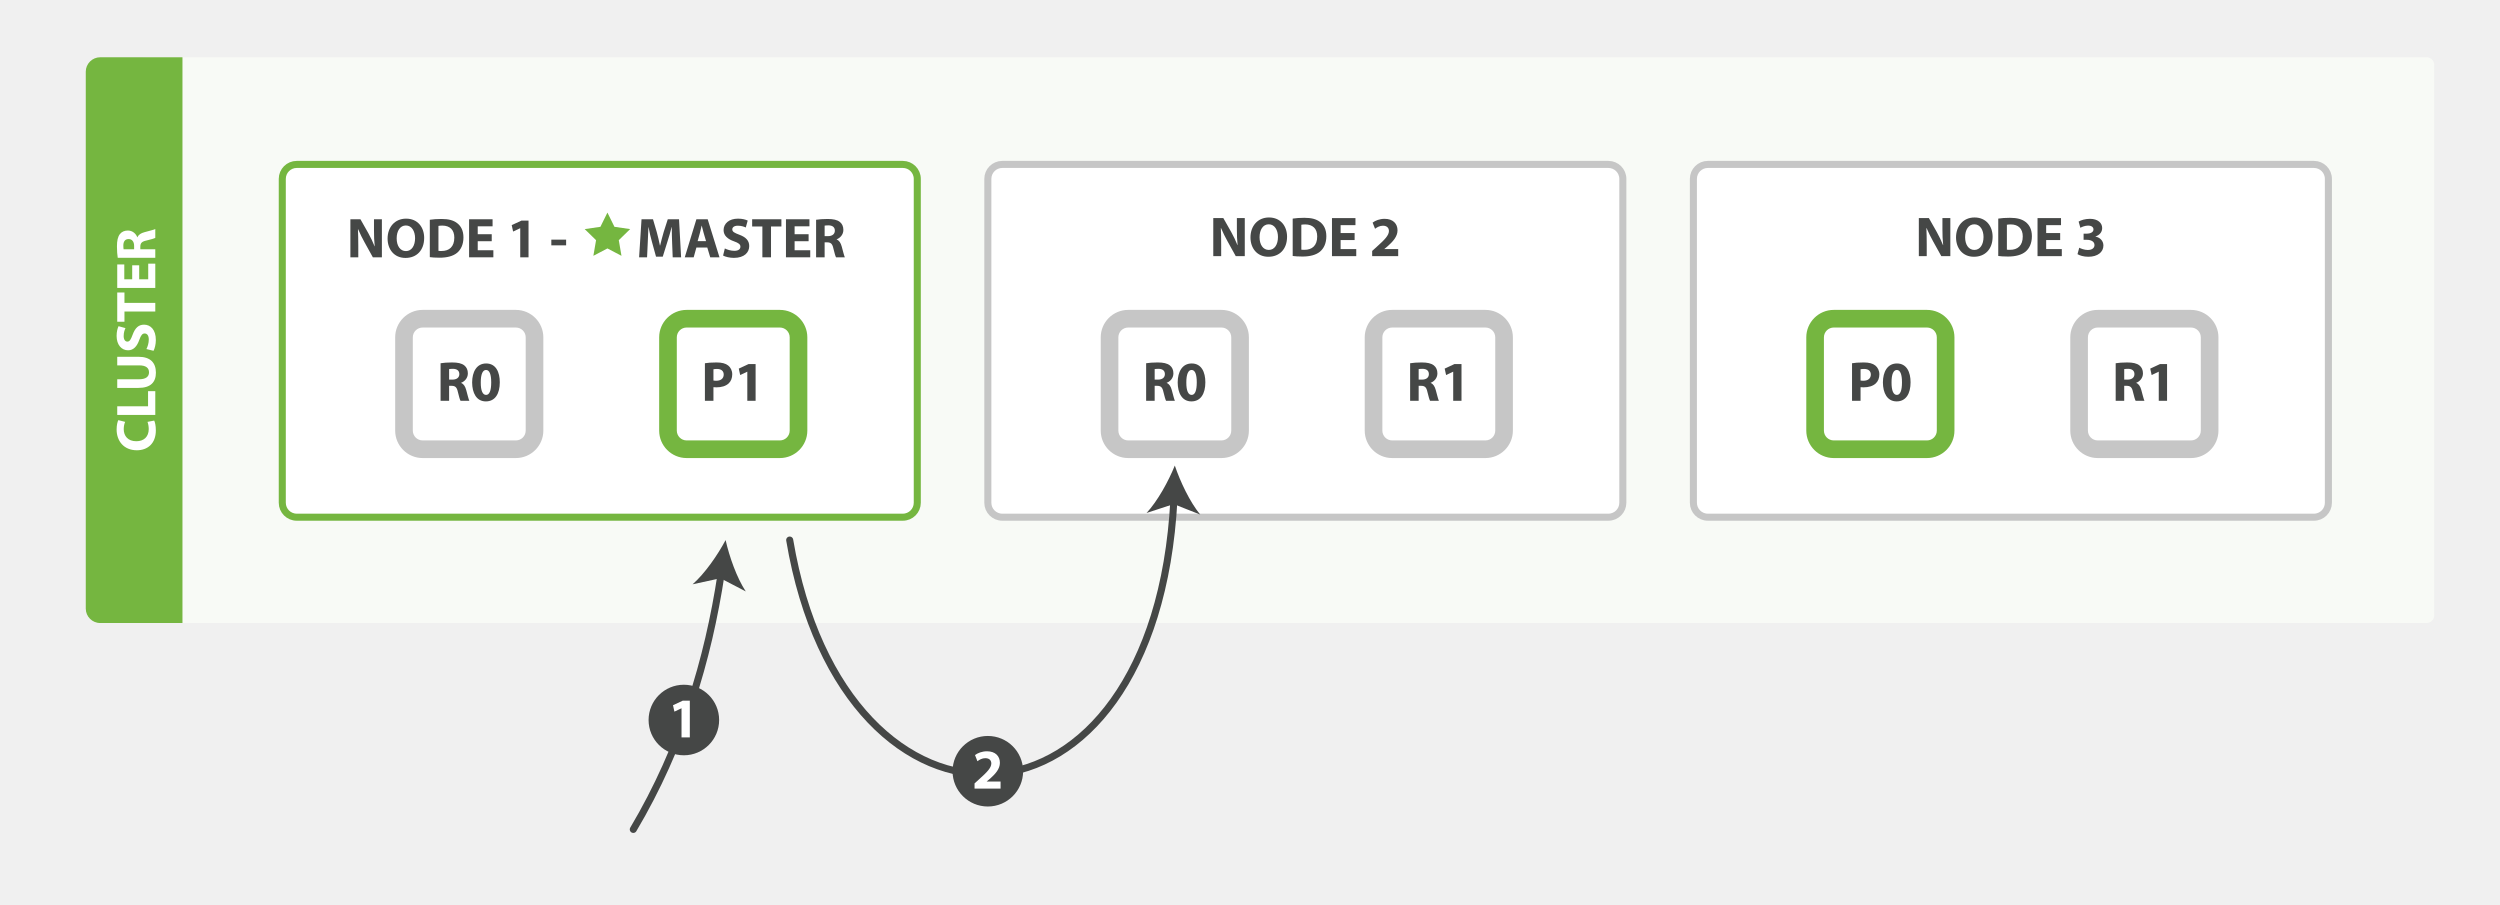
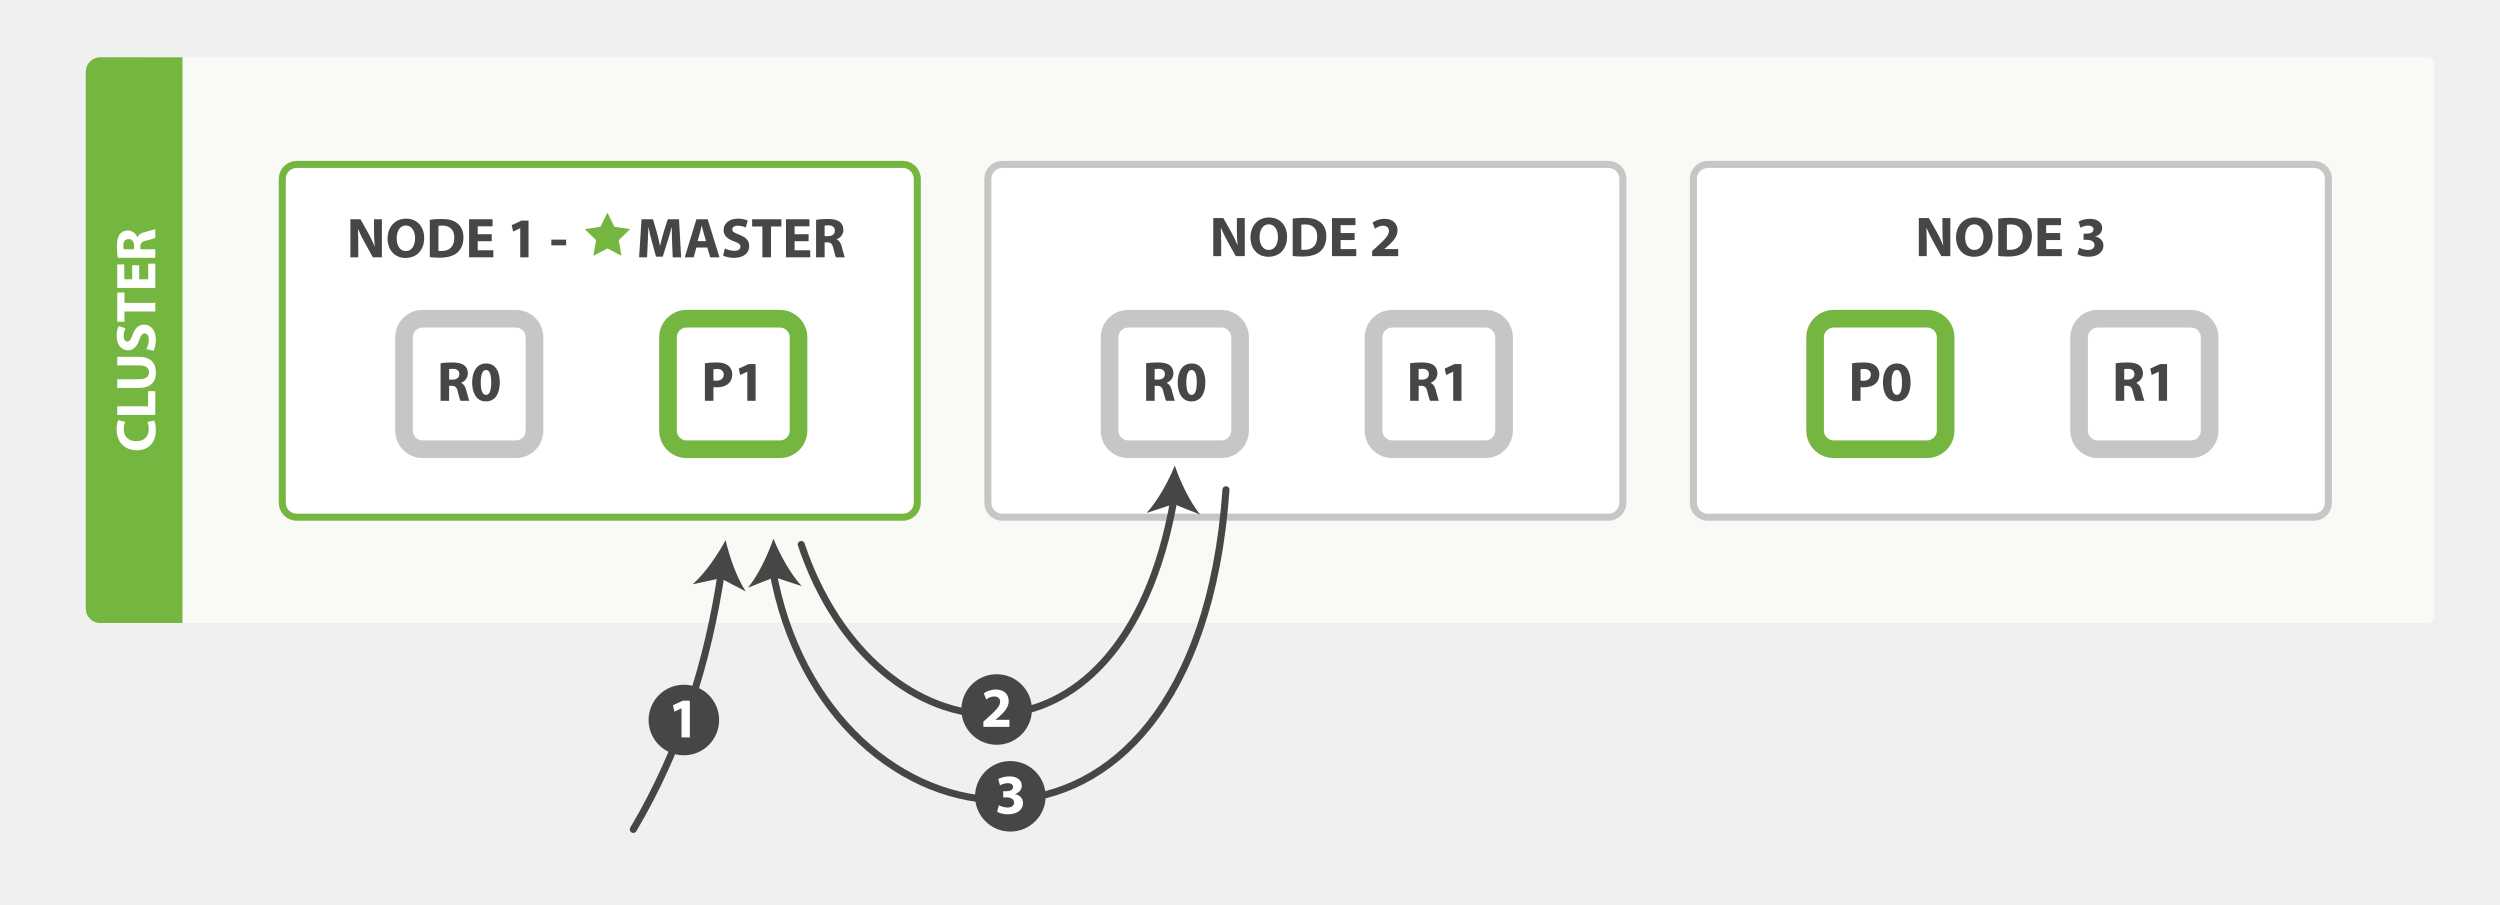
<svg xmlns="http://www.w3.org/2000/svg" version="1.1" x="0px" y="0px" viewBox="0 0 566.929 205.03" enable-background="new 0 0 566.929 255.026" xml:space="preserve" id="svg3261" width="100%" height="100%">
-   <defs id="defs3457" />
+   <defs id="defs3457">
+ 		
+ 	
+ 		
+ 	
+ 			
+ 			
+ 		</defs>
  <g id="Layer_2" display="none" style="display:none" transform="translate(0,-49.996)">
    <path display="inline" d="M 41.378,191.282 H 22.729 c -1.811,0 -3.28,-1.468 -3.28,-3.28 V 66.262 c 0,-1.811 1.468,-3.28 3.28,-3.28 h 18.649 v 128.3 z" id="path3264" style="fill:#75b640;display:inline" />
  </g>
  <g id="Layer_1" transform="translate(0,-49.996)">
    <path d="M 550.274,191.282 H 33.293 c -1.811,0 -3.28,-1.468 -3.28,-3.28 V 66.262 c 0,-1.811 1.468,-3.28 3.28,-3.28 h 516.981 c 0.961,0 1.74,0.779 1.74,1.74 v 124.82 c -10e-4,0.961 -0.78,1.74 -1.74,1.74 z" id="path3267" style="fill:#f8faf6" />
    <path stroke-miterlimit="10" d="M 204.734,167.282 H 67.293 c -1.811,0 -3.28,-1.468 -3.28,-3.28 v -73.44 c 0,-1.811 1.468,-3.28 3.28,-3.28 h 137.441 c 1.811,0 3.28,1.468 3.28,3.28 v 73.441 c -0.001,1.811 -1.469,3.279 -3.28,3.279 z" id="path3269" style="fill:#ffffff;stroke:#75b640;stroke-width:1.6;stroke-miterlimit:10" />
    <path stroke-miterlimit="10" d="M 364.734,167.282 H 227.293 c -1.811,0 -3.28,-1.468 -3.28,-3.28 v -73.44 c 0,-1.811 1.468,-3.28 3.28,-3.28 h 137.441 c 1.811,0 3.28,1.468 3.28,3.28 v 73.441 c -0.001,1.811 -1.469,3.279 -3.28,3.279 z" id="path3271" style="fill:#ffffff;stroke:#c6c6c6;stroke-width:1.6;stroke-miterlimit:10" />
    <path stroke-miterlimit="10" d="M 524.734,167.282 H 387.293 c -1.811,0 -3.28,-1.468 -3.28,-3.28 v -73.44 c 0,-1.811 1.468,-3.28 3.28,-3.28 h 137.441 c 1.811,0 3.28,1.468 3.28,3.28 v 73.441 c -10e-4,1.811 -1.469,3.279 -3.28,3.279 z" id="path3273" style="fill:#ffffff;stroke:#c6c6c6;stroke-width:1.6;stroke-miterlimit:10" />
    <g id="g3275">
      <path d="m 95.84,151.871 c -2.33,0 -4.226,-1.896 -4.226,-4.226 v -21.148 c 0,-2.33 1.896,-4.226 4.226,-4.226 h 21.147 c 2.33,0 4.226,1.896 4.226,4.226 v 21.148 c 0,2.33 -1.896,4.226 -4.226,4.226 H 95.84 z" id="path3277" style="fill:#ffffff" />
      <g id="g3279">
        <path d="m 116.987,124.271 c 1.229,0 2.226,0.997 2.226,2.226 v 21.148 c 0,1.229 -0.997,2.226 -2.226,2.226 H 95.84 c -1.229,0 -2.226,-0.997 -2.226,-2.226 v -21.148 c 0,-1.229 0.997,-2.226 2.226,-2.226 h 21.147 m 0,-4 H 95.84 c -3.433,0 -6.226,2.793 -6.226,6.226 v 21.148 c 0,3.433 2.793,6.226 6.226,6.226 h 21.148 c 3.433,0 6.226,-2.793 6.226,-6.226 v -21.148 c -0.001,-3.433 -2.794,-6.226 -6.227,-6.226 l 0,0 z" id="path3281" style="fill:#c6c6c6" />
      </g>
    </g>
    <g id="g3283">
      <path d="m 155.706,151.871 c -2.33,0 -4.226,-1.896 -4.226,-4.226 v -21.148 c 0,-2.33 1.896,-4.226 4.226,-4.226 h 21.147 c 2.33,0 4.226,1.896 4.226,4.226 v 21.148 c 0,2.33 -1.896,4.226 -4.226,4.226 h -21.147 z" id="path3285" style="fill:#ffffff" />
      <g id="g3287">
        <path d="m 176.854,124.271 c 1.229,0 2.226,0.997 2.226,2.226 v 21.148 c 0,1.229 -0.997,2.226 -2.226,2.226 h -21.148 c -1.229,0 -2.226,-0.997 -2.226,-2.226 v -21.148 c 0,-1.229 0.997,-2.226 2.226,-2.226 h 21.148 m 0,-4 h -21.148 c -3.433,0 -6.226,2.793 -6.226,6.226 v 21.148 c 0,3.433 2.793,6.226 6.226,6.226 h 21.148 c 3.433,0 6.226,-2.793 6.226,-6.226 v -21.148 c 0,-3.433 -2.793,-6.226 -6.226,-6.226 l 0,0 z" id="path3289" style="fill:#75b640" />
      </g>
    </g>
    <g id="g3291">
      <path d="m 255.84,151.871 c -2.33,0 -4.226,-1.896 -4.226,-4.226 v -21.148 c 0,-2.33 1.896,-4.226 4.226,-4.226 h 21.147 c 2.33,0 4.227,1.896 4.227,4.226 v 21.148 c 0,2.33 -1.896,4.226 -4.227,4.226 H 255.84 z" id="path3293" style="fill:#ffffff" />
      <g id="g3295">
        <path d="m 276.987,124.271 c 1.229,0 2.226,0.997 2.226,2.226 v 21.148 c 0,1.229 -0.997,2.226 -2.226,2.226 H 255.84 c -1.229,0 -2.226,-0.997 -2.226,-2.226 v -21.148 c 0,-1.229 0.997,-2.226 2.226,-2.226 h 21.147 m 0,-4 H 255.84 c -3.433,0 -6.226,2.793 -6.226,6.226 v 21.148 c 0,3.433 2.793,6.226 6.226,6.226 h 21.148 c 3.433,0 6.226,-2.793 6.226,-6.226 v -21.148 c -10e-4,-3.433 -2.794,-6.226 -6.227,-6.226 l 0,0 z" id="path3297" style="fill:#c6c6c6" />
      </g>
    </g>
    <g id="g3299">
      <path d="m 315.706,151.871 c -2.33,0 -4.226,-1.896 -4.226,-4.226 v -21.148 c 0,-2.33 1.896,-4.226 4.226,-4.226 h 21.148 c 2.33,0 4.226,1.896 4.226,4.226 v 21.148 c 0,2.33 -1.896,4.226 -4.226,4.226 h -21.148 z" id="path3301" style="fill:#ffffff" />
      <path d="m 336.854,124.271 c 1.229,0 2.226,0.997 2.226,2.226 v 21.148 c 0,1.229 -0.997,2.226 -2.226,2.226 h -21.148 c -1.229,0 -2.226,-0.997 -2.226,-2.226 v -21.148 c 0,-1.229 0.997,-2.226 2.226,-2.226 h 21.148 m 0,-4 h -21.148 c -3.433,0 -6.226,2.793 -6.226,6.226 v 21.148 c 0,3.433 2.793,6.226 6.226,6.226 h 21.148 c 3.433,0 6.226,-2.793 6.226,-6.226 v -21.148 c 0,-3.433 -2.793,-6.226 -6.226,-6.226 l 0,0 z" id="path3303" style="fill:#c6c6c6" />
    </g>
    <g id="g3305">
      <path d="m 415.84,151.871 c -2.33,0 -4.227,-1.896 -4.227,-4.226 v -21.148 c 0,-2.33 1.896,-4.226 4.227,-4.226 h 21.147 c 2.33,0 4.227,1.896 4.227,4.226 v 21.148 c 0,2.33 -1.896,4.226 -4.227,4.226 H 415.84 z" id="path3307" style="fill:#ffffff" />
      <path d="m 436.987,124.271 c 1.229,0 2.226,0.997 2.226,2.226 v 21.148 c 0,1.229 -0.997,2.226 -2.226,2.226 H 415.84 c -1.229,0 -2.226,-0.997 -2.226,-2.226 v -21.148 c 0,-1.229 0.997,-2.226 2.226,-2.226 h 21.147 m 0,-4 H 415.84 c -3.433,0 -6.226,2.793 -6.226,6.226 v 21.148 c 0,3.433 2.793,6.226 6.226,6.226 h 21.148 c 3.433,0 6.226,-2.793 6.226,-6.226 v -21.148 c -10e-4,-3.433 -2.794,-6.226 -6.227,-6.226 l 0,0 z" id="path3309" style="fill:#75b640" />
    </g>
    <g id="g3311">
      <path d="m 475.706,151.871 c -2.33,0 -4.226,-1.896 -4.226,-4.226 v -21.148 c 0,-2.33 1.896,-4.226 4.226,-4.226 h 21.148 c 2.33,0 4.226,1.896 4.226,4.226 v 21.148 c 0,2.33 -1.896,4.226 -4.226,4.226 h -21.148 z" id="path3313" style="fill:#ffffff" />
      <path d="m 496.854,124.271 c 1.229,0 2.226,0.997 2.226,2.226 v 21.148 c 0,1.229 -0.997,2.226 -2.226,2.226 h -21.148 c -1.229,0 -2.226,-0.997 -2.226,-2.226 v -21.148 c 0,-1.229 0.997,-2.226 2.226,-2.226 h 21.148 m 0,-4 h -21.148 c -3.433,0 -6.226,2.793 -6.226,6.226 v 21.148 c 0,3.433 2.793,6.226 6.226,6.226 h 21.148 c 3.433,0 6.226,-2.793 6.226,-6.226 v -21.148 c 0,-3.433 -2.793,-6.226 -6.226,-6.226 l 0,0 z" id="path3315" style="fill:#c6c6c6" />
    </g>
    <g id="g3317">
      <path d="m 275.137,108.082 v -8.628 h 2.279 l 1.792,3.162 c 0.512,0.909 1.024,1.984 1.408,2.957 h 0.038 c -0.128,-1.139 -0.166,-2.304 -0.166,-3.597 v -2.522 h 1.792 v 8.628 h -2.048 l -1.844,-3.329 c -0.512,-0.922 -1.075,-2.036 -1.498,-3.047 l -0.038,0.013 c 0.051,1.14 0.077,2.356 0.077,3.764 v 2.599 h -1.792 z" id="path3319" style="fill:#454746" />
      <path d="m 291.868,103.678 c 0,2.829 -1.716,4.544 -4.237,4.544 -2.561,0 -4.059,-1.933 -4.059,-4.391 0,-2.586 1.651,-4.519 4.199,-4.519 2.65,0 4.097,1.985 4.097,4.366 z m -6.235,0.115 c 0,1.69 0.794,2.88 2.1,2.88 1.319,0 2.074,-1.255 2.074,-2.932 0,-1.549 -0.742,-2.88 -2.087,-2.88 -1.319,10e-4 -2.087,1.255 -2.087,2.932 z" id="path3321" style="fill:#454746" />
      <path d="m 293.146,99.569 c 0.717,-0.115 1.651,-0.18 2.638,-0.18 1.639,0 2.701,0.294 3.533,0.922 0.896,0.666 1.459,1.729 1.459,3.252 0,1.651 -0.602,2.791 -1.434,3.495 -0.909,0.755 -2.291,1.114 -3.981,1.114 -1.012,0 -1.729,-0.064 -2.215,-0.128 v -8.475 z m 1.959,7.041 c 0.166,0.039 0.436,0.039 0.679,0.039 1.767,0.013 2.919,-0.96 2.919,-3.021 0.013,-1.792 -1.037,-2.74 -2.715,-2.74 -0.435,0 -0.717,0.039 -0.883,0.077 v 5.645 z" id="path3323" style="fill:#454746" />
      <path d="m 307.188,104.434 h -3.175 v 2.048 h 3.546 v 1.6 h -5.505 v -8.628 h 5.326 v 1.6 h -3.367 v 1.792 h 3.175 v 1.588 z" id="path3325" style="fill:#454746" />
      <path d="m 311.169,108.082 v -1.178 l 1.075,-0.973 c 1.817,-1.626 2.701,-2.56 2.727,-3.533 0,-0.679 -0.409,-1.216 -1.37,-1.216 -0.717,0 -1.344,0.358 -1.779,0.691 l -0.551,-1.396 c 0.628,-0.474 1.601,-0.858 2.728,-0.858 1.882,0 2.919,1.101 2.919,2.612 0,1.396 -1.012,2.509 -2.215,3.584 l -0.769,0.64 v 0.026 h 3.137 v 1.6 h -5.902 z" id="path3327" style="fill:#454746" />
    </g>
    <g id="g3329">
      <path d="m 435.137,108.082 v -8.628 h 2.279 l 1.792,3.162 c 0.512,0.909 1.024,1.984 1.408,2.957 h 0.038 c -0.128,-1.139 -0.166,-2.304 -0.166,-3.597 v -2.522 h 1.792 v 8.628 h -2.048 l -1.844,-3.329 c -0.512,-0.922 -1.075,-2.036 -1.498,-3.047 l -0.038,0.013 c 0.051,1.14 0.077,2.356 0.077,3.764 v 2.599 h -1.792 z" id="path3331" style="fill:#454746" />
      <path d="m 451.868,103.678 c 0,2.829 -1.716,4.544 -4.237,4.544 -2.561,0 -4.059,-1.933 -4.059,-4.391 0,-2.586 1.651,-4.519 4.199,-4.519 2.65,0 4.097,1.985 4.097,4.366 z m -6.235,0.115 c 0,1.69 0.794,2.88 2.1,2.88 1.319,0 2.074,-1.255 2.074,-2.932 0,-1.549 -0.742,-2.88 -2.087,-2.88 -1.319,10e-4 -2.087,1.255 -2.087,2.932 z" id="path3333" style="fill:#454746" />
      <path d="m 453.146,99.569 c 0.717,-0.115 1.651,-0.18 2.638,-0.18 1.639,0 2.701,0.294 3.533,0.922 0.896,0.666 1.459,1.729 1.459,3.252 0,1.651 -0.602,2.791 -1.434,3.495 -0.909,0.755 -2.291,1.114 -3.981,1.114 -1.012,0 -1.729,-0.064 -2.215,-0.128 v -8.475 z m 1.959,7.041 c 0.166,0.039 0.436,0.039 0.679,0.039 1.767,0.013 2.919,-0.96 2.919,-3.021 0.013,-1.792 -1.037,-2.74 -2.715,-2.74 -0.435,0 -0.717,0.039 -0.883,0.077 v 5.645 z" id="path3335" style="fill:#454746" />
      <path d="m 467.188,104.434 h -3.175 v 2.048 h 3.546 v 1.6 h -5.505 v -8.628 h 5.326 v 1.6 h -3.367 v 1.792 h 3.175 v 1.588 z" id="path3337" style="fill:#454746" />
      <path d="m 471.515,106.174 c 0.345,0.179 1.139,0.512 1.933,0.512 1.012,0 1.523,-0.486 1.523,-1.114 0,-0.819 -0.819,-1.19 -1.677,-1.19 H 472.5 v -1.396 h 0.755 c 0.653,-0.013 1.485,-0.256 1.485,-0.96 0,-0.5 -0.409,-0.871 -1.229,-0.871 -0.679,0 -1.396,0.294 -1.741,0.499 l -0.397,-1.408 c 0.5,-0.32 1.498,-0.627 2.573,-0.627 1.78,0 2.766,0.935 2.766,2.074 0,0.883 -0.499,1.575 -1.523,1.933 v 0.025 c 0.998,0.179 1.805,0.935 1.805,2.023 0,1.472 -1.293,2.547 -3.405,2.547 -1.075,0 -1.984,-0.281 -2.471,-0.589 l 0.397,-1.458 z" id="path3339" style="fill:#454746" />
    </g>
    <g id="g3341">
      <path d="m 99.912,132.369 c 0.628,-0.103 1.562,-0.18 2.599,-0.18 1.28,0 2.177,0.192 2.791,0.679 0.513,0.41 0.794,1.011 0.794,1.805 0,1.101 -0.781,1.856 -1.523,2.125 v 0.039 c 0.602,0.243 0.935,0.819 1.152,1.613 0.269,0.973 0.537,2.1 0.704,2.433 h -1.997 c -0.141,-0.243 -0.346,-0.947 -0.602,-2.01 -0.23,-1.076 -0.602,-1.37 -1.396,-1.383 h -0.589 v 3.393 h -1.934 v -8.514 z m 1.934,3.712 h 0.768 c 0.974,0 1.55,-0.486 1.55,-1.242 0,-0.794 -0.538,-1.191 -1.435,-1.204 -0.474,0 -0.742,0.039 -0.883,0.064 v 2.382 z" id="path3343" style="fill:#454746" />
      <path d="m 113.34,136.683 c 0,2.573 -1.037,4.34 -3.162,4.34 -2.15,0 -3.098,-1.933 -3.111,-4.289 0,-2.407 1.024,-4.314 3.176,-4.314 2.227,-10e-4 3.097,1.984 3.097,4.263 z m -4.315,0.051 c -0.013,1.908 0.448,2.816 1.204,2.816 0.755,0 1.164,-0.947 1.164,-2.842 0,-1.844 -0.396,-2.816 -1.178,-2.816 -0.716,0 -1.202,0.909 -1.19,2.842 z" id="path3345" style="fill:#454746" />
    </g>
    <g id="g3347">
      <path d="m 159.854,132.369 c 0.602,-0.103 1.447,-0.18 2.638,-0.18 1.203,0 2.061,0.23 2.637,0.691 0.551,0.436 0.922,1.152 0.922,1.997 0,0.845 -0.281,1.562 -0.794,2.048 -0.665,0.627 -1.651,0.909 -2.804,0.909 -0.256,0 -0.486,-0.013 -0.665,-0.039 v 3.085 h -1.934 v -8.511 z m 1.934,3.917 c 0.166,0.039 0.371,0.051 0.652,0.051 1.037,0 1.678,-0.525 1.678,-1.408 0,-0.793 -0.551,-1.267 -1.523,-1.267 -0.397,0 -0.666,0.038 -0.807,0.077 v 2.547 z" id="path3349" style="fill:#454746" />
      <path d="m 169.468,134.289 h -0.025 l -1.588,0.755 -0.32,-1.459 2.202,-1.024 h 1.613 v 8.321 h -1.882 v -6.593 z" id="path3351" style="fill:#454746" />
    </g>
    <g id="g3353">
      <path d="m 259.912,132.369 c 0.628,-0.103 1.562,-0.18 2.599,-0.18 1.28,0 2.177,0.192 2.791,0.679 0.513,0.41 0.794,1.011 0.794,1.805 0,1.101 -0.781,1.856 -1.523,2.125 v 0.039 c 0.602,0.243 0.935,0.819 1.152,1.613 0.269,0.973 0.537,2.1 0.704,2.433 h -1.997 c -0.141,-0.243 -0.346,-0.947 -0.602,-2.01 -0.23,-1.076 -0.602,-1.37 -1.396,-1.383 h -0.589 v 3.393 h -1.934 v -8.514 z m 1.934,3.712 h 0.768 c 0.974,0 1.55,-0.486 1.55,-1.242 0,-0.794 -0.538,-1.191 -1.435,-1.204 -0.474,0 -0.742,0.039 -0.883,0.064 v 2.382 z" id="path3355" style="fill:#454746" />
      <path d="m 273.34,136.683 c 0,2.573 -1.037,4.34 -3.162,4.34 -2.15,0 -3.098,-1.933 -3.111,-4.289 0,-2.407 1.024,-4.314 3.176,-4.314 2.227,-10e-4 3.097,1.984 3.097,4.263 z m -4.315,0.051 c -0.013,1.908 0.448,2.816 1.204,2.816 0.755,0 1.164,-0.947 1.164,-2.842 0,-1.844 -0.396,-2.816 -1.178,-2.816 -0.716,0 -1.202,0.909 -1.19,2.842 z" id="path3357" style="fill:#454746" />
    </g>
    <g id="g3359">
      <path d="m 319.778,132.369 c 0.628,-0.103 1.562,-0.18 2.599,-0.18 1.28,0 2.177,0.192 2.791,0.679 0.513,0.41 0.794,1.011 0.794,1.805 0,1.101 -0.781,1.856 -1.523,2.125 v 0.039 c 0.602,0.243 0.935,0.819 1.152,1.613 0.269,0.973 0.537,2.1 0.704,2.433 h -1.997 c -0.141,-0.243 -0.346,-0.947 -0.602,-2.01 -0.23,-1.076 -0.602,-1.37 -1.396,-1.383 h -0.589 v 3.393 h -1.934 v -8.514 z m 1.934,3.712 h 0.768 c 0.974,0 1.55,-0.486 1.55,-1.242 0,-0.794 -0.538,-1.191 -1.435,-1.204 -0.474,0 -0.742,0.039 -0.883,0.064 v 2.382 z" id="path3361" style="fill:#454746" />
      <path d="m 329.545,134.289 h -0.025 l -1.588,0.755 -0.32,-1.459 2.202,-1.024 h 1.613 v 8.321 h -1.882 v -6.593 z" id="path3363" style="fill:#454746" />
    </g>
    <g id="g3365">
      <path d="m 419.988,132.369 c 0.602,-0.103 1.447,-0.18 2.638,-0.18 1.203,0 2.061,0.23 2.637,0.691 0.551,0.436 0.922,1.152 0.922,1.997 0,0.845 -0.281,1.562 -0.794,2.048 -0.665,0.627 -1.651,0.909 -2.804,0.909 -0.256,0 -0.486,-0.013 -0.665,-0.039 v 3.085 h -1.934 v -8.511 z m 1.934,3.917 c 0.166,0.039 0.371,0.051 0.652,0.051 1.037,0 1.678,-0.525 1.678,-1.408 0,-0.793 -0.551,-1.267 -1.523,-1.267 -0.397,0 -0.666,0.038 -0.807,0.077 v 2.547 z" id="path3367" style="fill:#454746" />
      <path d="m 433.263,136.683 c 0,2.573 -1.037,4.34 -3.162,4.34 -2.15,0 -3.098,-1.933 -3.11,-4.289 0,-2.407 1.023,-4.314 3.175,-4.314 2.227,-10e-4 3.097,1.984 3.097,4.263 z m -4.315,0.051 c -0.013,1.908 0.448,2.816 1.204,2.816 0.755,0 1.164,-0.947 1.164,-2.842 0,-1.844 -0.396,-2.816 -1.178,-2.816 -0.716,0 -1.202,0.909 -1.19,2.842 z" id="path3369" style="fill:#454746" />
    </g>
    <g id="g3371">
      <path d="m 479.778,132.369 c 0.628,-0.103 1.562,-0.18 2.599,-0.18 1.28,0 2.177,0.192 2.791,0.679 0.513,0.41 0.794,1.011 0.794,1.805 0,1.101 -0.781,1.856 -1.523,2.125 v 0.039 c 0.602,0.243 0.935,0.819 1.152,1.613 0.269,0.973 0.537,2.1 0.704,2.433 h -1.997 c -0.141,-0.243 -0.346,-0.947 -0.602,-2.01 -0.23,-1.076 -0.602,-1.37 -1.396,-1.383 h -0.589 v 3.393 h -1.934 v -8.514 z m 1.934,3.712 h 0.768 c 0.974,0 1.55,-0.486 1.55,-1.242 0,-0.794 -0.538,-1.191 -1.435,-1.204 -0.474,0 -0.742,0.039 -0.883,0.064 v 2.382 z" id="path3373" style="fill:#454746" />
      <path d="m 489.545,134.289 h -0.025 l -1.588,0.755 -0.32,-1.459 2.202,-1.024 h 1.613 v 8.321 h -1.882 v -6.593 z" id="path3375" style="fill:#454746" />
    </g>
-     <g id="g3377">
-       <g id="g3379">
-         <path stroke-miterlimit="10" d="m 179.08,172.467 c 12.411,73.479 82.881,70.978 87.133,-9.17" id="path3381" style="fill:none;stroke:#454746;stroke-width:1.6;stroke-linecap:round;stroke-miterlimit:10" />
-         <g id="g3383">
-           <path d="m 266.414,155.571 c 1.24,3.674 3.406,8.25 5.759,11.117 l -6.019,-2.382 -6.149,2.019 c 2.519,-2.721 4.954,-7.16 6.409,-10.754 z" id="path3385" style="fill:#454746" />
-         </g>
+     <g id="g3286">
+       <path style="fill:none;stroke:#454746;stroke-width:1.6;stroke-linecap:round;stroke-miterlimit:10" id="path3381" d="M 181.697,173.474 C 198.379,223.321 254.558,229.779 266.213,163.297" stroke-miterlimit="10" />
+       <g id="g3383">
+         <path style="fill:#454746" id="path3385" d="m 266.414,155.571 c 1.24,3.674 3.406,8.25 5.759,11.117 l -6.019,-2.382 -6.149,2.019 c 2.519,-2.721 4.954,-7.16 6.409,-10.754 z" />
      </g>
-     </g>
-     <circle cx="224.013" cy="224.89" r="8" id="circle3387" style="fill:#454746" d="m 232.013,224.89 c 0,4.418 -3.582,8 -8,8 -4.418,0 -8,-3.582 -8,-8 0,-4.418 3.582,-8 8,-8 4.418,0 8,3.582 8,8 z" />
-     <g id="g3389">
-       <path d="m 221,228.829 v -1.178 l 1.075,-0.973 c 1.817,-1.626 2.701,-2.56 2.727,-3.533 0,-0.679 -0.409,-1.216 -1.37,-1.216 -0.717,0 -1.344,0.358 -1.779,0.691 l -0.551,-1.396 c 0.628,-0.474 1.601,-0.858 2.728,-0.858 1.882,0 2.919,1.101 2.919,2.612 0,1.396 -1.012,2.509 -2.215,3.584 l -0.769,0.64 v 0.026 h 3.137 v 1.6 H 221 z" id="path3391" style="fill:#ffffff" />
+       <circle transform="translate(2,-14)" d="m 232.013,224.89 c 0,4.418 -3.582,8 -8,8 -4.418,0 -8,-3.582 -8,-8 0,-4.418 3.582,-8 8,-8 4.418,0 8,3.582 8,8 z" style="fill:#454746" id="circle3387" r="8" cy="224.89" cx="224.013" />
+       <path d="m 223,214.829 v -1.178 l 1.075,-0.973 c 1.817,-1.626 2.701,-2.56 2.727,-3.533 0,-0.679 -0.409,-1.216 -1.37,-1.216 -0.717,0 -1.344,0.358 -1.779,0.691 l -0.551,-1.396 c 0.628,-0.474 1.601,-0.858 2.728,-0.858 1.882,0 2.919,1.101 2.919,2.612 0,1.396 -1.012,2.509 -2.215,3.584 l -0.769,0.64 v 0.026 h 3.137 v 1.6 H 223 z" id="path3391" style="fill:#ffffff" />
    </g>
    <g id="g3393">
      <g id="g3395">
        <path stroke-miterlimit="10" d="m 143.613,238.082 c 11.069,-18.651 16.985,-38.575 19.92,-57.957" id="path3397" style="fill:none;stroke:#454746;stroke-width:1.6;stroke-linecap:round;stroke-miterlimit:10" />
        <g id="g3399">
          <path d="m 164.547,172.467 c 0.852,3.782 2.532,8.559 4.576,11.654 l -5.74,-2.993 -6.325,1.371 c 2.787,-2.445 5.669,-6.609 7.489,-10.032 z" id="path3401" style="fill:#454746" />
        </g>
      </g>
    </g>
    <circle cx="155.08" cy="213.275" r="8" id="circle3403" style="fill:#454746" d="m 163.08,213.275 c 0,4.418 -3.582,8 -8,8 -4.418,0 -8,-3.582 -8,-8 0,-4.418 3.582,-8 8,-8 4.418,0 8,3.582 8,8 z" />
    <g id="g3405">
      <path d="m 154.55,210.62 h -0.025 l -1.588,0.755 -0.32,-1.459 2.202,-1.024 h 1.613 v 8.321 h -1.882 v -6.593 z" id="path3407" style="fill:#ffffff" />
    </g>
    <g id="g3409">
      <path d="m 79.458,108.347 v -8.628 h 2.279 l 1.792,3.162 c 0.512,0.909 1.024,1.984 1.408,2.957 h 0.038 c -0.128,-1.139 -0.166,-2.304 -0.166,-3.597 v -2.522 h 1.792 v 8.628 h -2.048 l -1.844,-3.329 c -0.512,-0.922 -1.075,-2.036 -1.498,-3.047 l -0.038,0.013 c 0.051,1.14 0.077,2.356 0.077,3.764 v 2.599 h -1.792 z" id="path3411" style="fill:#454746" />
      <path d="m 96.189,103.943 c 0,2.829 -1.716,4.544 -4.238,4.544 -2.56,0 -4.058,-1.933 -4.058,-4.391 0,-2.586 1.651,-4.519 4.199,-4.519 2.65,0 4.097,1.985 4.097,4.366 z m -6.235,0.115 c 0,1.69 0.794,2.88 2.1,2.88 1.319,0 2.074,-1.255 2.074,-2.932 0,-1.549 -0.742,-2.88 -2.087,-2.88 -1.318,0 -2.087,1.255 -2.087,2.932 z" id="path3413" style="fill:#454746" />
      <path d="m 97.468,99.833 c 0.717,-0.115 1.651,-0.18 2.638,-0.18 1.639,0 2.701,0.294 3.533,0.922 0.896,0.666 1.459,1.729 1.459,3.252 0,1.651 -0.602,2.791 -1.434,3.495 -0.909,0.755 -2.291,1.114 -3.981,1.114 -1.011,0 -1.729,-0.064 -2.215,-0.128 v -8.475 z m 1.959,7.042 c 0.166,0.039 0.436,0.039 0.679,0.039 1.767,0.013 2.919,-0.96 2.919,-3.021 0.013,-1.792 -1.037,-2.74 -2.714,-2.74 -0.436,0 -0.718,0.039 -0.884,0.077 v 5.645 z" id="path3415" style="fill:#454746" />
      <path d="m 111.51,104.698 h -3.175 v 2.048 h 3.546 v 1.6 h -5.505 v -8.628 h 5.326 v 1.6 h -3.367 v 1.792 h 3.175 v 1.588 z" id="path3417" style="fill:#454746" />
      <path d="m 117.974,101.753 h -0.025 l -1.588,0.755 -0.32,-1.459 2.202,-1.024 h 1.613 v 8.321 h -1.882 v -6.593 z" id="path3419" style="fill:#454746" />
      <path d="m 128.38,104.34 v 1.293 h -3.354 v -1.293 h 3.354 z" id="path3421" style="fill:#454746" />
      <path d="m 152.419,105.044 c -0.039,-1.037 -0.077,-2.292 -0.077,-3.546 h -0.038 c -0.27,1.101 -0.628,2.33 -0.961,3.341 l -1.05,3.367 h -1.523 l -0.921,-3.342 c -0.282,-1.011 -0.576,-2.24 -0.781,-3.367 h -0.025 c -0.052,1.165 -0.09,2.497 -0.154,3.572 l -0.153,3.277 h -1.805 l 0.55,-8.628 h 2.599 l 0.846,2.88 c 0.269,0.999 0.537,2.074 0.729,3.085 h 0.038 c 0.243,-0.999 0.538,-2.138 0.819,-3.098 l 0.922,-2.868 h 2.548 l 0.474,8.628 h -1.907 l -0.13,-3.301 z" id="path3423" style="fill:#454746" />
      <path d="m 157.921,106.132 -0.614,2.215 h -2.022 l 2.637,-8.628 h 2.561 l 2.676,8.628 h -2.1 l -0.665,-2.215 h -2.473 z m 2.189,-1.46 -0.538,-1.831 c -0.153,-0.512 -0.307,-1.152 -0.435,-1.664 h -0.025 c -0.129,0.512 -0.257,1.165 -0.397,1.664 l -0.512,1.831 h 1.907 z" id="path3425" style="fill:#454746" />
      <path d="m 164.372,106.337 c 0.524,0.269 1.331,0.538 2.163,0.538 0.896,0 1.37,-0.372 1.37,-0.935 0,-0.538 -0.41,-0.845 -1.446,-1.216 -1.435,-0.499 -2.369,-1.293 -2.369,-2.547 0,-1.473 1.229,-2.599 3.265,-2.599 0.974,0 1.69,0.205 2.202,0.436 l -0.436,1.574 c -0.346,-0.166 -0.96,-0.409 -1.805,-0.409 -0.845,0 -1.255,0.384 -1.255,0.832 0,0.55 0.486,0.793 1.601,1.216 1.523,0.563 2.24,1.357 2.24,2.573 0,1.447 -1.113,2.676 -3.482,2.676 -0.985,0 -1.958,-0.256 -2.445,-0.525 l 0.397,-1.614 z" id="path3427" style="fill:#454746" />
      <path d="m 172.884,101.357 h -2.316 v -1.639 h 6.631 v 1.639 h -2.355 v 6.99 h -1.959 v -6.99 z" id="path3429" style="fill:#454746" />
      <path d="m 183.368,104.698 h -3.175 v 2.048 h 3.546 v 1.6 h -5.505 v -8.628 h 5.326 v 1.6 h -3.367 v 1.792 h 3.175 v 1.588 z" id="path3431" style="fill:#454746" />
      <path d="m 185.069,99.833 c 0.628,-0.103 1.562,-0.18 2.599,-0.18 1.28,0 2.177,0.192 2.791,0.679 0.513,0.41 0.794,1.011 0.794,1.805 0,1.101 -0.781,1.856 -1.523,2.125 v 0.039 c 0.602,0.243 0.935,0.819 1.152,1.613 0.269,0.973 0.537,2.1 0.704,2.433 h -1.997 c -0.141,-0.243 -0.346,-0.947 -0.602,-2.01 -0.23,-1.076 -0.602,-1.37 -1.396,-1.383 h -0.589 v 3.393 h -1.934 v -8.514 z m 1.934,3.713 h 0.768 c 0.974,0 1.55,-0.486 1.55,-1.242 0,-0.794 -0.538,-1.191 -1.435,-1.204 -0.474,0 -0.742,0.039 -0.883,0.064 v 2.382 z" id="path3433" style="fill:#454746" />
    </g>
    <polygon points="140.324,104.46 140.932,108.007 137.747,106.333 134.561,108.007 135.17,104.46 132.592,101.948 136.154,101.431 137.747,98.203 139.339,101.431 142.901,101.948 " id="polygon3435" style="fill:#75b640" />
    <path d="M 41.378,191.282 H 22.729 c -1.811,0 -3.28,-1.468 -3.28,-3.28 V 66.262 c 0,-1.811 1.468,-3.28 3.28,-3.28 h 18.649 v 128.3 z" id="path3437" style="fill:#75b640" />
    <g id="g3439">
      <path d="m 34.971,145.37 c 0.179,0.358 0.371,1.165 0.371,2.215 0,2.983 -1.856,4.519 -4.314,4.519 -2.944,0 -4.583,-2.1 -4.583,-4.711 0,-1.011 0.205,-1.78 0.384,-2.125 l 1.55,0.396 c -0.167,0.397 -0.32,0.948 -0.32,1.639 0,1.549 0.935,2.752 2.854,2.752 1.729,0 2.816,-1.024 2.816,-2.765 0,-0.589 -0.128,-1.242 -0.281,-1.626 l 1.523,-0.294 z" id="path3441" style="fill:#ffffff" />
      <path d="m 26.585,144.091 v -1.959 h 6.99 v -3.431 h 1.639 v 5.39 h -8.629 z" id="path3443" style="fill:#ffffff" />
      <path d="m 26.585,136.001 h 4.968 c 1.484,0 2.24,-0.563 2.24,-1.562 0,-1.024 -0.717,-1.587 -2.24,-1.587 h -4.968 v -1.946 h 4.84 c 2.662,0 3.93,1.344 3.93,3.598 0,2.176 -1.203,3.457 -3.956,3.457 h -4.813 v -1.96 z" id="path3445" style="fill:#ffffff" />
      <path d="m 33.204,129.153 c 0.269,-0.525 0.537,-1.331 0.537,-2.164 0,-0.896 -0.371,-1.37 -0.935,-1.37 -0.537,0 -0.845,0.41 -1.216,1.447 -0.499,1.434 -1.293,2.368 -2.548,2.368 -1.472,0 -2.599,-1.229 -2.599,-3.265 0,-0.973 0.205,-1.689 0.436,-2.202 l 1.574,0.435 c -0.166,0.346 -0.409,0.96 -0.409,1.805 0,0.845 0.384,1.255 0.832,1.255 0.551,0 0.794,-0.487 1.216,-1.601 0.563,-1.523 1.357,-2.24 2.573,-2.24 1.447,0 2.676,1.114 2.676,3.482 0,0.986 -0.256,1.959 -0.524,2.445 l -1.613,-0.395 z" id="path3447" style="fill:#ffffff" />
      <path d="m 28.224,120.641 v 2.317 h -1.639 v -6.632 h 1.639 v 2.356 h 6.99 v 1.958 h -6.99 z" id="path3449" style="fill:#ffffff" />
      <path d="m 31.565,110.158 v 3.175 h 2.048 v -3.546 h 1.601 v 5.505 h -8.629 v -5.326 h 1.601 v 3.367 h 1.792 v -3.175 h 1.587 z" id="path3451" style="fill:#ffffff" />
      <path d="m 26.7,108.457 c -0.103,-0.627 -0.179,-1.562 -0.179,-2.599 0,-1.28 0.191,-2.176 0.679,-2.791 0.409,-0.512 1.011,-0.793 1.805,-0.793 1.101,0 1.856,0.781 2.125,1.523 h 0.038 c 0.244,-0.602 0.819,-0.935 1.613,-1.152 0.974,-0.269 2.1,-0.538 2.433,-0.704 v 1.997 c -0.243,0.141 -0.947,0.346 -2.01,0.602 -1.075,0.23 -1.37,0.602 -1.383,1.395 v 0.589 h 3.393 v 1.933 H 26.7 z m 3.713,-1.934 v -0.769 c 0,-0.973 -0.486,-1.549 -1.242,-1.549 -0.793,0 -1.19,0.538 -1.203,1.434 0,0.474 0.038,0.743 0.064,0.884 h 2.381 z" id="path3453" style="fill:#ffffff" />
    </g>
+     <g id="g3336" transform="translate(0,20)">
+       <path stroke-miterlimit="10" d="m 278.017,141.06 c -6.817,97.159 -91.182,84.49 -102.836,18.009" id="path3338" style="fill:none;stroke:#454746;stroke-width:1.6;stroke-linecap:round;stroke-miterlimit:10" />
+       <g id="g3340" transform="matrix(-1,0,0,1,440.7894,-3.623836)">
+         <path d="m 265.407,155.772 c 1.24,3.674 3.406,8.25 5.759,11.117 l -6.019,-2.382 -6.149,2.019 c 2.519,-2.721 4.954,-7.16 6.409,-10.754 z" id="path3342" style="fill:#454746" />
+       </g>
+       <g id="g5536" transform="translate(-134.8968,226.5341)">
+         <g display="none" id="Layer_2-0" style="display:none">
+           <path id="path5307" d="M 41.378,191.282 H 22.729 c -1.811,0 -3.28,-1.468 -3.28,-3.28 V 66.262 c 0,-1.811 1.468,-3.28 3.28,-3.28 h 18.649 v 128.3 z" display="inline" style="fill:#75b640;display:inline" />
+         </g>
+         <g id="Layer_1-5">
+           <circle id="circle5520" r="8" cy="24.045" cx="224.014" style="fill:#454746" d="m 232.014,24.045 c 0,4.418 -3.582,8 -8,8 -4.418,0 -8,-3.582 -8,-8 0,-4.418 3.582,-8 8,-8 4.418,0 8,3.582 8,8 z" transform="translate(140,-40)" />
+           <g id="g5526" transform="translate(140,-40)">
+             <path id="path5528" d="m 221.412,26.076 c 0.346,0.179 1.139,0.512 1.933,0.512 1.012,0 1.523,-0.486 1.523,-1.114 0,-0.819 -0.819,-1.19 -1.677,-1.19 h -0.794 v -1.396 h 0.755 c 0.653,-0.013 1.485,-0.256 1.485,-0.96 0,-0.5 -0.409,-0.871 -1.229,-0.871 -0.679,0 -1.396,0.294 -1.741,0.499 l -0.397,-1.408 c 0.5,-0.32 1.498,-0.627 2.573,-0.627 1.78,0 2.766,0.935 2.766,2.074 0,0.883 -0.499,1.575 -1.523,1.933 v 0.025 c 0.998,0.179 1.805,0.935 1.805,2.023 0,1.472 -1.293,2.547 -3.405,2.547 -1.075,0 -1.984,-0.281 -2.471,-0.589 l 0.397,-1.458 z" style="fill:#ffffff" />
+           </g>
+         </g>
+       </g>
+     </g>
  </g>
</svg>
